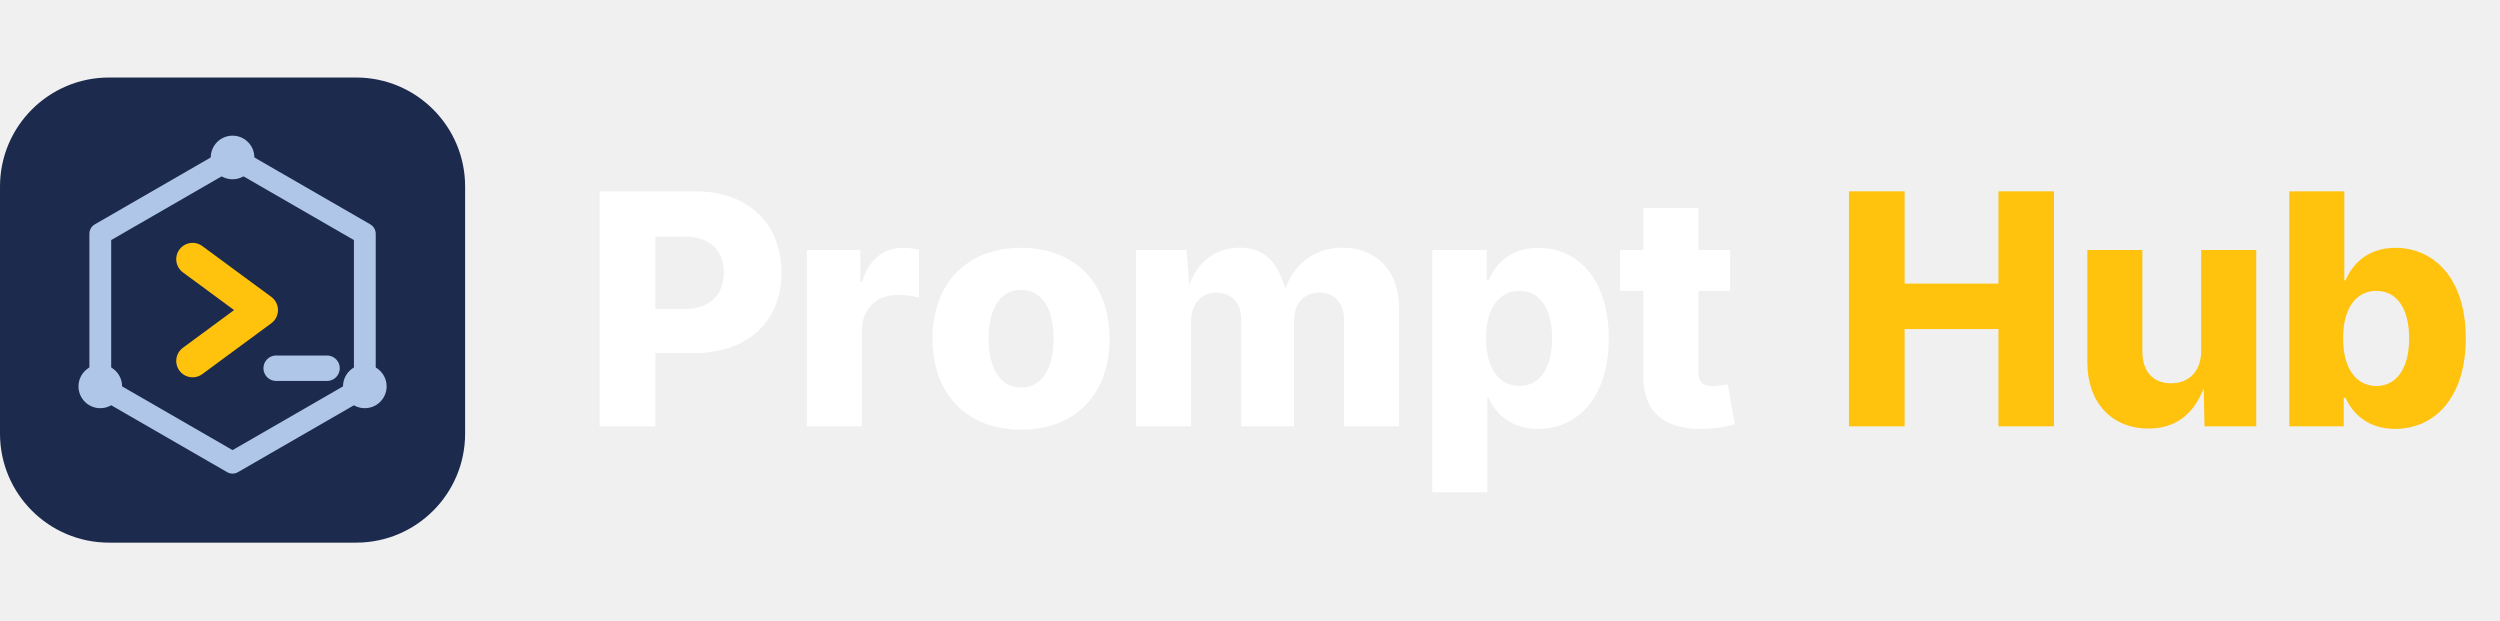
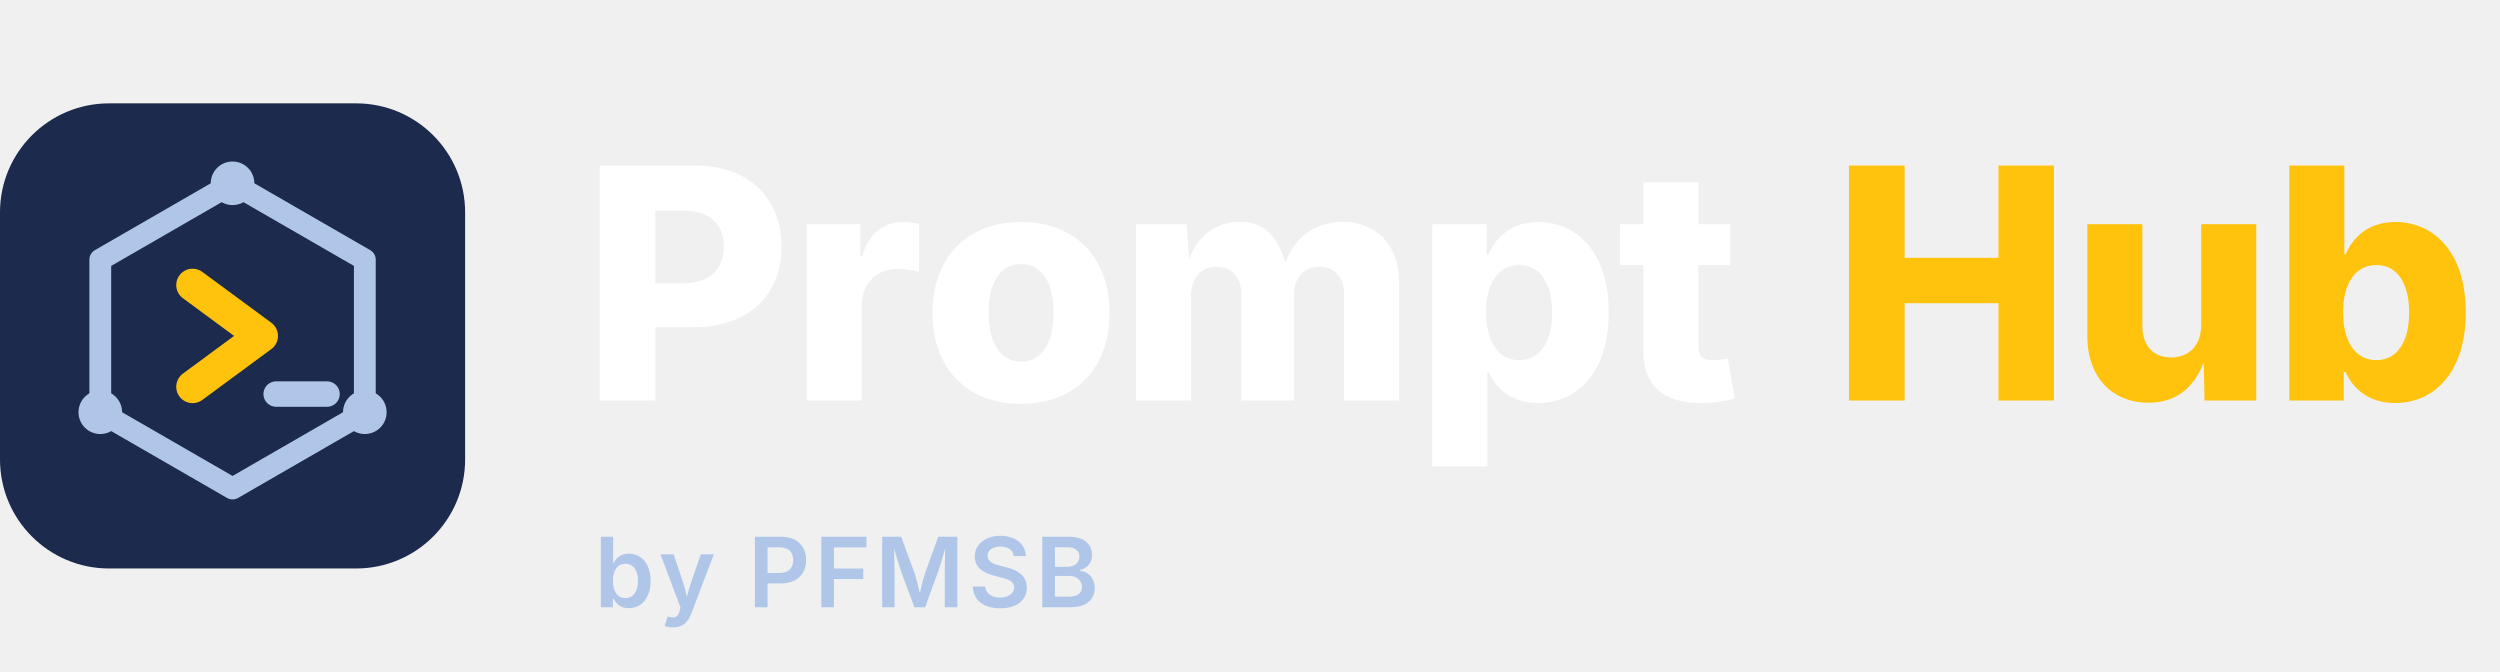
- <svg xmlns="http://www.w3.org/2000/svg" viewBox="0 0 387 96" width="387" height="96">
-   <g transform="translate(0 12) scale(0.5625)">
+ <svg xmlns="http://www.w3.org/2000/svg" viewBox="0 0 387 104" width="387" height="104">
+   <g transform="translate(0 16) scale(0.5625)">
    <rect width="128" height="128" rx="30" fill="#1B2A4D" />
    <g fill="none" stroke-linejoin="round" stroke-linecap="round">
      <path d="M64 22 L100.4 43 V85 L64 106 L27.6 85 V43 Z" stroke="#AFC6E9" stroke-width="6" />
      <path d="M53 50 L72 64 L53 78" stroke="#FFC20D" stroke-width="9" />
      <path d="M76 80 H90" stroke="#AFC6E9" stroke-width="7" />
    </g>
    <g fill="#AFC6E9">
      <circle cx="64" cy="22" r="6" />
      <circle cx="27.6" cy="85" r="6" />
      <circle cx="100.4" cy="85" r="6" />
    </g>
  </g>
-   <path d="M2.832 0.0H11.45V-11.353H17.48C25.83 -11.353 30.981 -16.309 30.981 -23.804C30.981 -31.25 25.928 -36.377 17.725 -36.377H2.832ZM11.45 -18.164V-29.395H15.894C19.946 -29.395 22.046 -27.222 22.046 -23.804C22.046 -20.435 19.946 -18.164 15.918 -18.164ZM34.9 0.0H43.421V-14.893C43.421 -18.164 45.74 -20.361 48.89 -20.361C49.915 -20.361 51.453 -20.19 52.259 -19.922V-27.344C51.551 -27.515 50.647 -27.637 49.842 -27.637C46.839 -27.637 44.446 -25.903 43.47 -22.314H43.177V-27.295H34.9ZM68.067 0.513C76.588 0.513 81.764 -5.151 81.764 -13.55C81.764 -21.973 76.588 -27.637 68.067 -27.637C59.522 -27.637 54.347 -21.973 54.347 -13.55C54.347 -5.151 59.522 0.513 68.067 0.513ZM68.067 -6.006C64.796 -6.006 63.038 -9.058 63.038 -13.599C63.038 -18.164 64.796 -21.118 68.067 -21.118C71.339 -21.118 73.097 -18.164 73.097 -13.599C73.097 -9.058 71.339 -6.006 68.067 -6.006ZM85.854 0.0H94.374V-16.211C94.374 -19.067 96.01 -20.703 98.329 -20.703C100.6 -20.703 102.138 -19.116 102.138 -16.602V0.0H110.316V-16.382C110.316 -18.994 111.806 -20.703 114.223 -20.703C116.469 -20.703 118.056 -19.238 118.056 -16.479V0.0H126.576V-18.408C126.576 -24.17 122.938 -27.661 117.836 -27.661C114.149 -27.661 110.634 -25.806 108.974 -21.338C107.631 -25.806 105.409 -27.661 101.942 -27.661C98.646 -27.661 95.595 -25.977 94.081 -21.875L93.69 -27.295H85.854ZM131.716 10.205H140.236V-4.419H140.432C141.506 -1.953 143.923 0.391 148.098 0.391C154.152 0.391 159.035 -4.37 159.035 -13.623C159.035 -23.193 153.884 -27.637 148.146 -27.637C143.801 -27.637 141.457 -25.073 140.432 -22.607H140.139V-27.295H131.716ZM145.192 -6.25C141.945 -6.25 140.041 -9.155 140.041 -13.623C140.041 -18.14 141.945 -20.972 145.192 -20.972C148.488 -20.972 150.271 -18.066 150.271 -13.623C150.271 -9.18 148.464 -6.25 145.192 -6.25ZM177.822 -27.295H172.915V-33.789H164.395V-27.295H160.781V-20.972H164.395V-7.593C164.395 -2.393 167.446 0.391 173.232 0.391C174.844 0.391 176.65 0.22 178.555 -0.317L177.456 -6.519C176.992 -6.396 175.674 -6.226 175.088 -6.226C173.55 -6.226 172.915 -6.909 172.915 -8.35V-20.972H177.822Z" transform="translate(90 66.0)" fill="#FFFFFF" />
-   <path d="M2.832 0.0H11.45V-15.063H25.977V0.0H34.57V-36.377H25.977V-22.095H11.45V-36.377H2.832ZM49.207 0.342C53.602 0.342 56.287 -2.1 57.752 -5.908L57.874 0.0H65.882V-27.295H57.361V-11.719C57.361 -8.545 55.481 -6.665 52.698 -6.665C49.915 -6.665 48.255 -8.496 48.255 -11.572V-27.295H39.734V-9.912C39.734 -3.735 43.47 0.342 49.207 0.342ZM87.379 0.391C93.434 0.391 98.316 -4.37 98.316 -13.623C98.316 -23.193 93.165 -27.637 87.428 -27.637C83.082 -27.637 80.738 -25.073 79.713 -22.607H79.518V-36.377H70.997V0.0H79.42V-4.419H79.713C80.787 -1.953 83.204 0.391 87.379 0.391ZM84.474 -6.25C81.227 -6.25 79.322 -9.155 79.322 -13.623C79.322 -18.14 81.227 -20.972 84.474 -20.972C87.77 -20.972 89.552 -18.066 89.552 -13.623C89.552 -9.18 87.745 -6.25 84.474 -6.25Z" transform="translate(283.3848 66.0)" fill="#FFC20D" />
+   <path d="M2.832 0.0H11.45V-11.353H17.48C25.83 -11.353 30.981 -16.309 30.981 -23.804C30.981 -31.25 25.928 -36.377 17.725 -36.377H2.832ZM11.45 -18.164V-29.395H15.894C19.946 -29.395 22.046 -27.222 22.046 -23.804C22.046 -20.435 19.946 -18.164 15.918 -18.164ZM34.9 0.0H43.421V-14.893C43.421 -18.164 45.74 -20.361 48.89 -20.361C49.915 -20.361 51.453 -20.19 52.259 -19.922V-27.344C51.551 -27.515 50.647 -27.637 49.842 -27.637C46.839 -27.637 44.446 -25.903 43.47 -22.314H43.177V-27.295H34.9ZM68.067 0.513C76.588 0.513 81.764 -5.151 81.764 -13.55C81.764 -21.973 76.588 -27.637 68.067 -27.637C59.522 -27.637 54.347 -21.973 54.347 -13.55C54.347 -5.151 59.522 0.513 68.067 0.513ZM68.067 -6.006C64.796 -6.006 63.038 -9.058 63.038 -13.599C63.038 -18.164 64.796 -21.118 68.067 -21.118C71.339 -21.118 73.097 -18.164 73.097 -13.599C73.097 -9.058 71.339 -6.006 68.067 -6.006ZM85.854 0.0H94.374V-16.211C94.374 -19.067 96.01 -20.703 98.329 -20.703C100.6 -20.703 102.138 -19.116 102.138 -16.602V0.0H110.316V-16.382C110.316 -18.994 111.806 -20.703 114.223 -20.703C116.469 -20.703 118.056 -19.238 118.056 -16.479V0.0H126.576V-18.408C126.576 -24.17 122.938 -27.661 117.836 -27.661C114.149 -27.661 110.634 -25.806 108.974 -21.338C107.631 -25.806 105.409 -27.661 101.942 -27.661C98.646 -27.661 95.595 -25.977 94.081 -21.875L93.69 -27.295H85.854ZM131.716 10.205H140.236V-4.419H140.432C141.506 -1.953 143.923 0.391 148.098 0.391C154.152 0.391 159.035 -4.37 159.035 -13.623C159.035 -23.193 153.884 -27.637 148.146 -27.637C143.801 -27.637 141.457 -25.073 140.432 -22.607H140.139V-27.295H131.716ZM145.192 -6.25C141.945 -6.25 140.041 -9.155 140.041 -13.623C140.041 -18.14 141.945 -20.972 145.192 -20.972C148.488 -20.972 150.271 -18.066 150.271 -13.623C150.271 -9.18 148.464 -6.25 145.192 -6.25ZM177.822 -27.295H172.915V-33.789H164.395V-27.295H160.781V-20.972H164.395V-7.593C164.395 -2.393 167.446 0.391 173.232 0.391C174.844 0.391 176.65 0.22 178.555 -0.317L177.456 -6.519C176.992 -6.396 175.674 -6.226 175.088 -6.226C173.55 -6.226 172.915 -6.909 172.915 -8.35V-20.972H177.822Z" transform="translate(90 62.0)" fill="#FFFFFF" />
+   <path d="M2.832 0.0H11.45V-15.063H25.977V0.0H34.57V-36.377H25.977V-22.095H11.45V-36.377H2.832ZM49.207 0.342C53.602 0.342 56.287 -2.1 57.752 -5.908L57.874 0.0H65.882V-27.295H57.361V-11.719C57.361 -8.545 55.481 -6.665 52.698 -6.665C49.915 -6.665 48.255 -8.496 48.255 -11.572V-27.295H39.734V-9.912C39.734 -3.735 43.47 0.342 49.207 0.342ZM87.379 0.391C93.434 0.391 98.316 -4.37 98.316 -13.623C98.316 -23.193 93.165 -27.637 87.428 -27.637C83.082 -27.637 80.738 -25.073 79.713 -22.607H79.518V-36.377H70.997V0.0H79.42V-4.419H79.713C80.787 -1.953 83.204 0.391 87.379 0.391ZM84.474 -6.25C81.227 -6.25 79.322 -9.155 79.322 -13.623C79.322 -18.14 81.227 -20.972 84.474 -20.972C87.77 -20.972 89.552 -18.066 89.552 -13.623C89.552 -9.18 87.745 -6.25 84.474 -6.25Z" transform="translate(283.3848 62.0)" fill="#FFC20D" />
+   <path d="M5.332 0.146C7.273 0.146 8.716 -1.392 8.716 -4.08C8.716 -6.804 7.229 -8.291 5.339 -8.291C3.882 -8.291 3.281 -7.412 2.996 -6.833H2.915V-10.913H1.011V0.0H2.871V-1.296H2.996C3.289 -0.703 3.926 0.146 5.332 0.146ZM4.819 -1.421C3.574 -1.421 2.878 -2.49 2.878 -4.087C2.878 -5.684 3.56 -6.724 4.819 -6.724C6.108 -6.724 6.76 -5.61 6.76 -4.087C6.76 -2.549 6.094 -1.421 4.819 -1.421ZM10.891 2.922C11.147 3.025 11.623 3.12 12.165 3.12C13.644 3.12 14.487 2.366 14.985 1.055L18.5 -8.188H16.486L14.941 -3.735C14.699 -3.032 14.516 -2.322 14.333 -1.604C14.172 -2.322 14.011 -3.025 13.776 -3.735L12.282 -8.188H10.246L13.337 0.029L13.22 0.549C13.022 1.487 12.421 1.721 11.564 1.494L11.337 1.436ZM24.864 0.0H26.82V-3.691H28.914C31.434 -3.691 32.789 -5.208 32.789 -7.302C32.789 -9.382 31.456 -10.913 28.944 -10.913H24.864ZM26.82 -5.303V-9.272H28.643C30.137 -9.272 30.789 -8.467 30.789 -7.302C30.789 -6.138 30.137 -5.303 28.658 -5.303ZM35.139 0.0H37.095V-4.365H41.636V-5.991H37.095V-9.265H42.127V-10.913H35.139ZM44.558 0.0H46.477V-5.508C46.477 -6.335 46.433 -7.844 46.403 -9.082C46.806 -7.676 47.246 -6.218 47.502 -5.508L49.545 0.0H51.208L53.222 -5.508C53.479 -6.24 53.94 -7.742 54.313 -9.141C54.292 -7.844 54.248 -6.321 54.248 -5.508V0.0H56.196V-10.913H53.244L51.193 -5.281C50.981 -4.629 50.644 -3.281 50.388 -2.205C50.139 -3.296 49.794 -4.636 49.575 -5.281L47.502 -10.913H44.558ZM62.824 0.168C65.431 0.168 66.954 -1.143 66.954 -3.062C66.954 -4.966 65.365 -5.808 63.746 -6.196L62.728 -6.46C61.842 -6.68 60.868 -7.046 60.868 -7.961C60.868 -8.789 61.615 -9.397 62.846 -9.397C64.025 -9.397 64.816 -8.855 64.911 -7.925H66.808C66.757 -9.749 65.204 -11.06 62.875 -11.06C60.59 -11.06 58.891 -9.771 58.891 -7.844C58.891 -6.306 59.967 -5.383 61.791 -4.915L63.029 -4.592C64.208 -4.285 64.999 -3.926 64.999 -3.076C64.999 -2.139 64.098 -1.501 62.809 -1.501C61.579 -1.501 60.604 -2.058 60.517 -3.208H58.59C58.678 -1.055 60.282 0.168 62.824 0.168ZM69.349 0.0H73.751C76.248 0.0 77.471 -1.274 77.471 -2.974C77.471 -4.622 76.3 -5.588 75.142 -5.647V-5.757C76.204 -6.006 77.047 -6.753 77.047 -8.079C77.047 -9.697 75.882 -10.913 73.524 -10.913H69.349ZM71.304 -1.633V-4.849H73.509C74.725 -4.849 75.487 -4.094 75.487 -3.12C75.487 -2.256 74.886 -1.633 73.443 -1.633ZM71.304 -6.262V-9.287H73.319C74.491 -9.287 75.091 -8.672 75.091 -7.83C75.091 -6.863 74.307 -6.262 73.275 -6.262Z" transform="translate(92 94.0)" fill="#AFC6E9" />
</svg>
